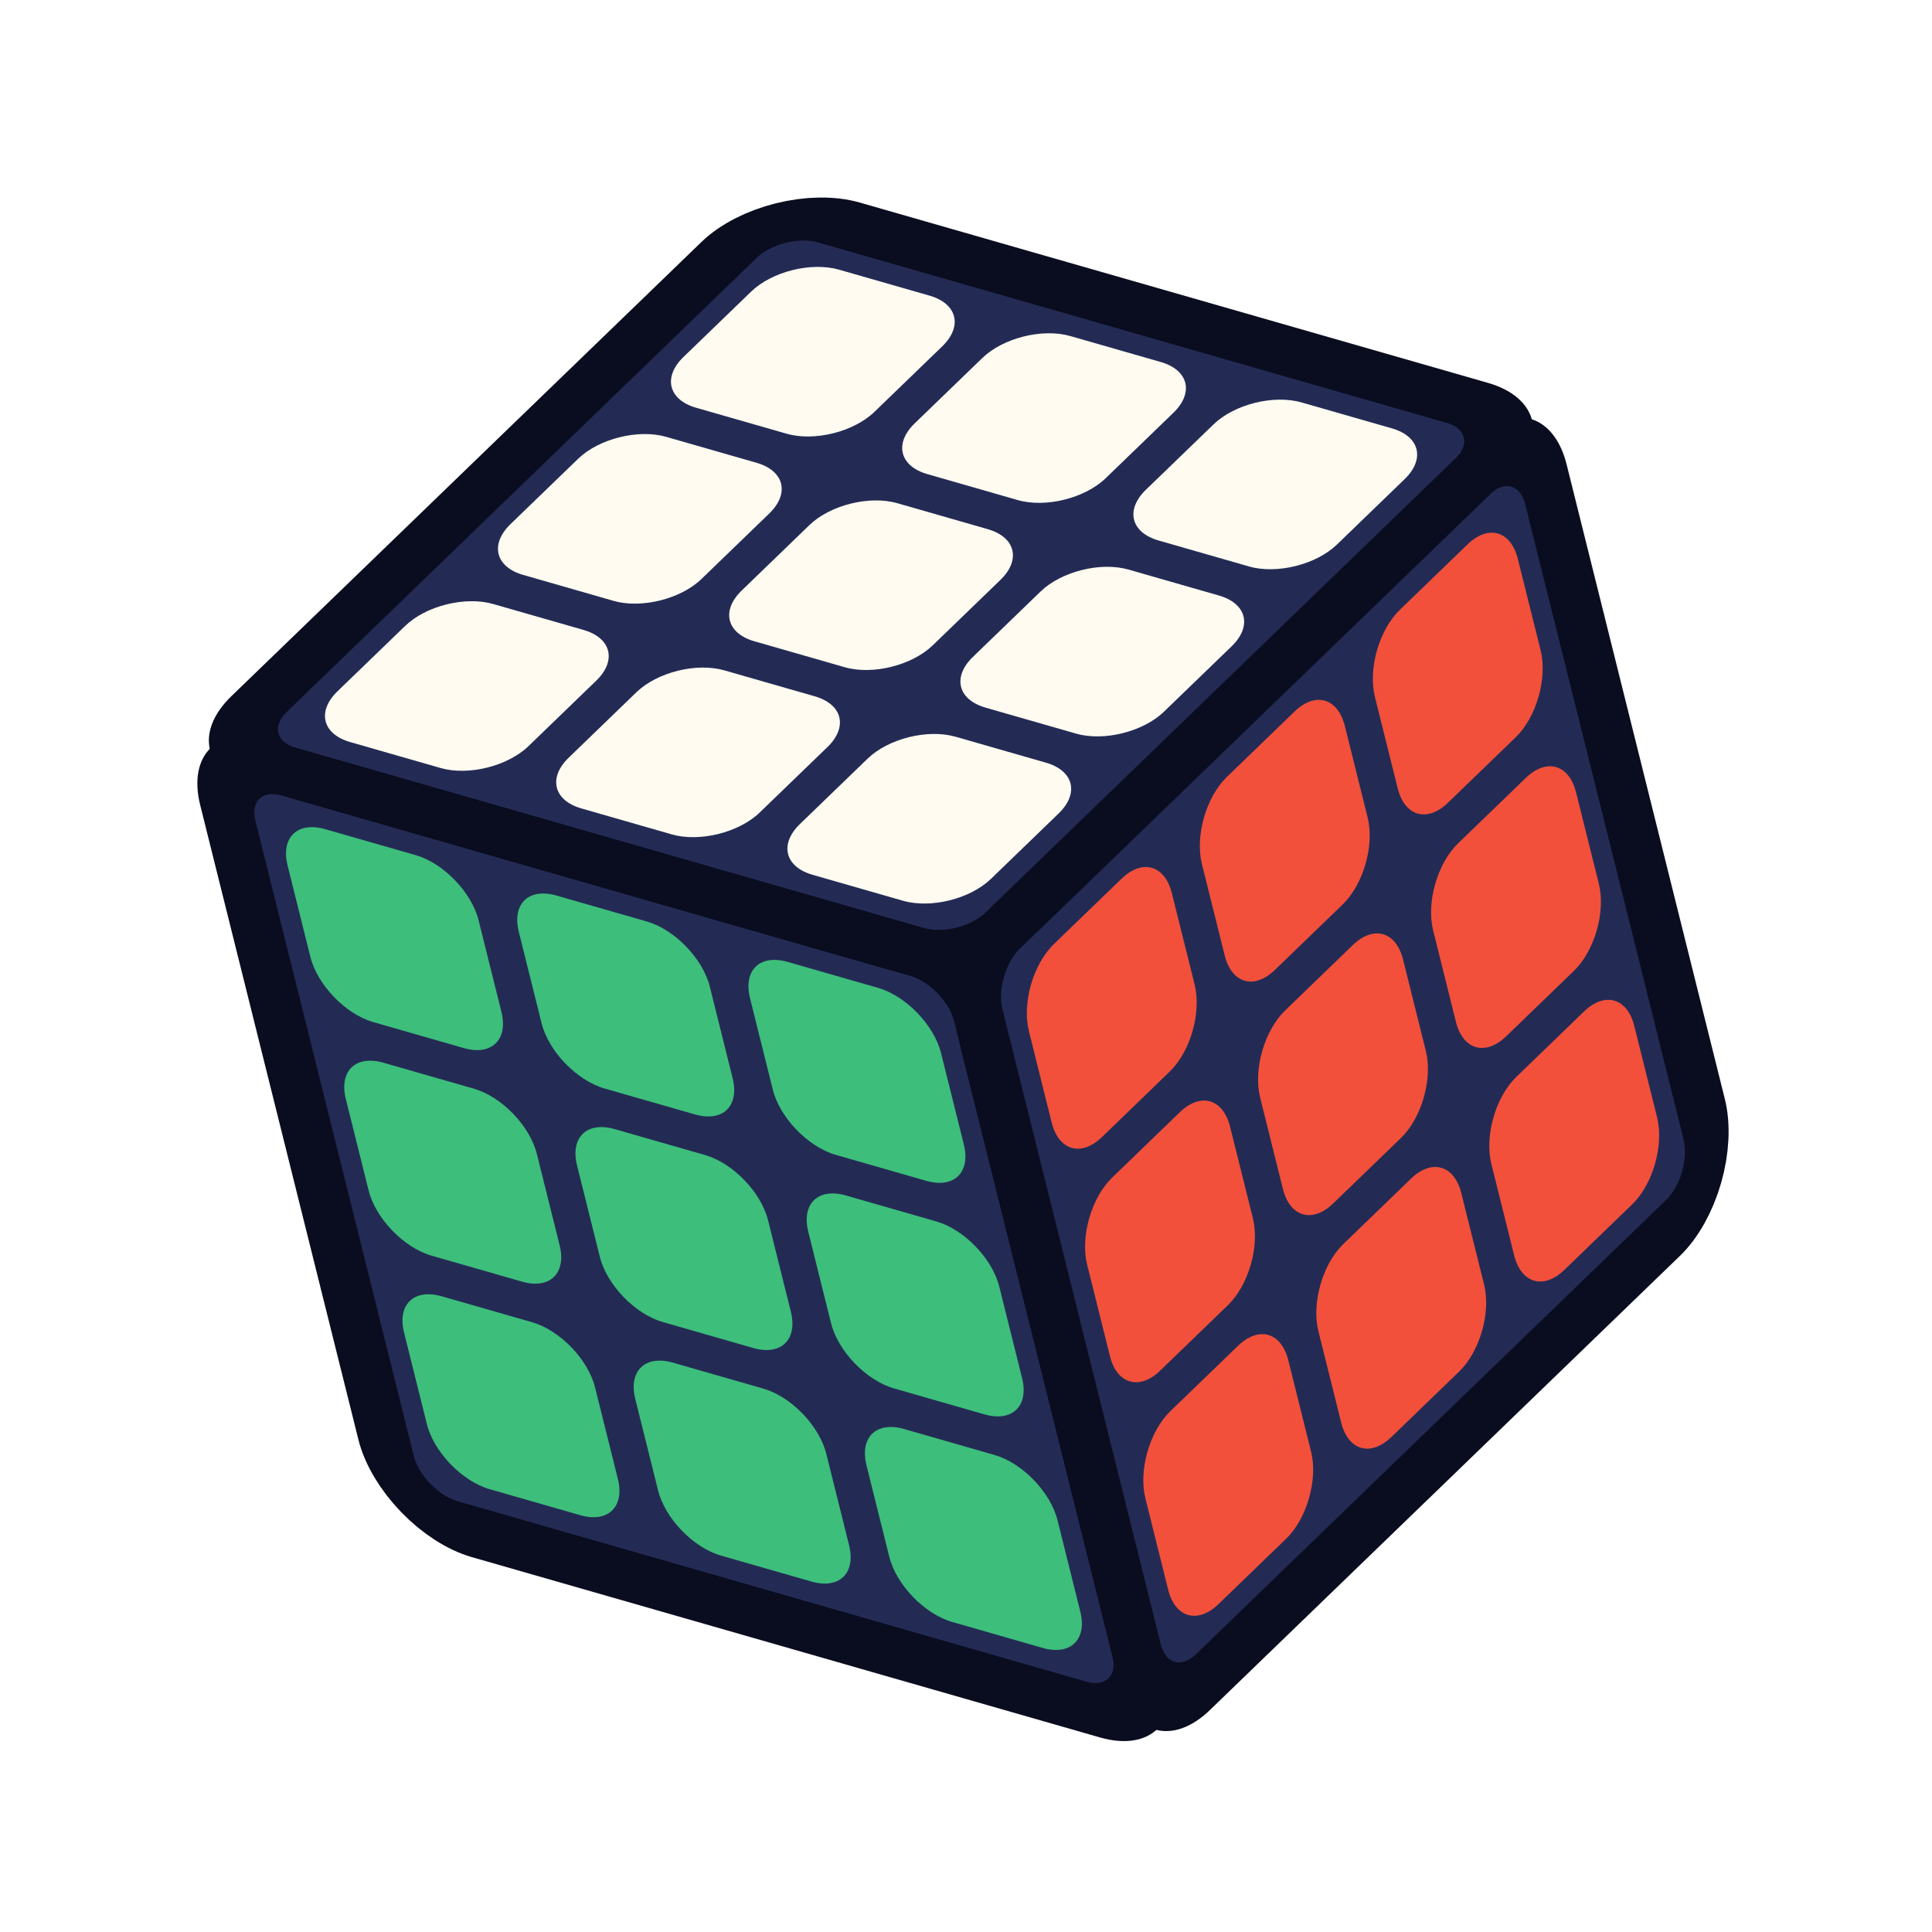
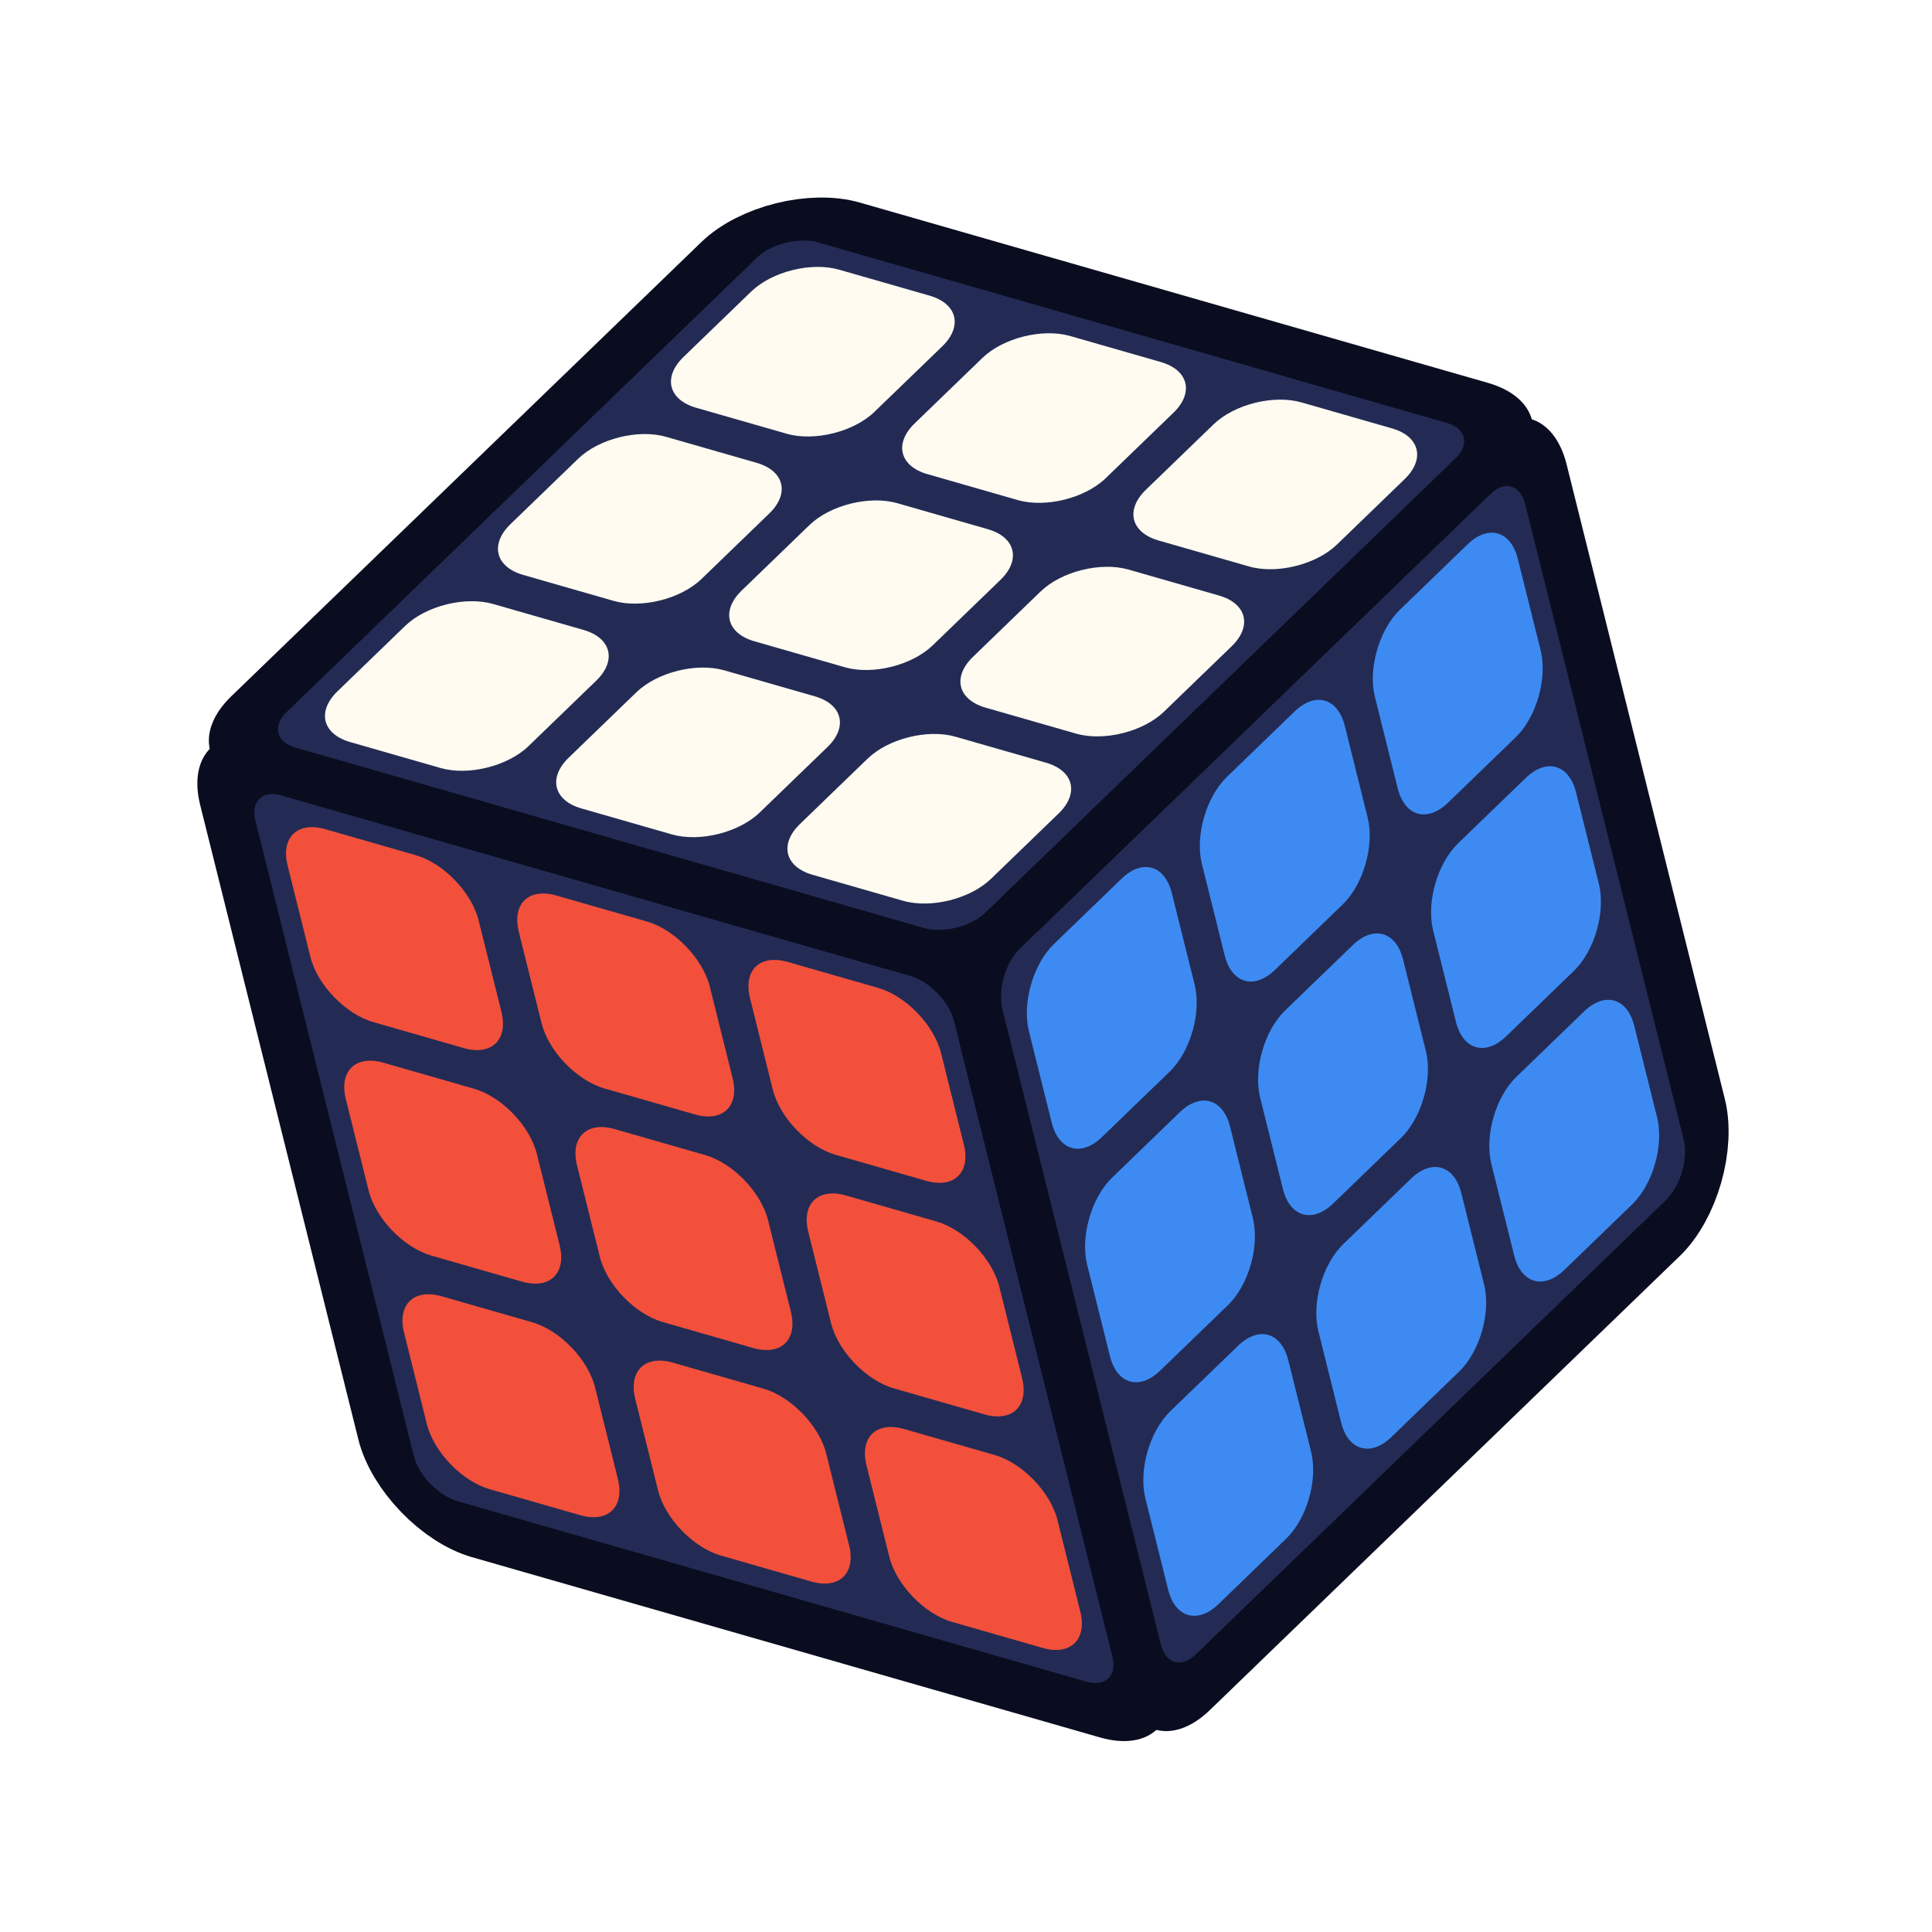
<svg xmlns="http://www.w3.org/2000/svg" viewBox="0 0 64 64">
  <defs>
    <g id="face">
      <rect width="30" height="30" rx="2.5" fill="#232B55" stroke="#0A0D1F" stroke-width="2.2" stroke-linejoin="round" />
      <g fill="currentColor">
        <rect x="2" y="2" width="7.6" height="7.6" rx="2" />
        <rect x="11.2" y="2" width="7.6" height="7.6" rx="2" />
        <rect x="20.4" y="2" width="7.6" height="7.6" rx="2" />
        <rect x="2" y="11.2" width="7.6" height="7.6" rx="2" />
        <rect x="11.2" y="11.2" width="7.6" height="7.6" rx="2" />
        <rect x="20.4" y="11.2" width="7.6" height="7.6" rx="2" />
        <rect x="2" y="20.4" width="7.6" height="7.6" rx="2" />
        <rect x="11.2" y="20.4" width="7.6" height="7.6" rx="2" />
        <rect x="20.4" y="20.4" width="7.6" height="7.6" rx="2" />
      </g>
    </g>
  </defs>
  <g transform="rotate(-14 32 32)">
-     <use href="#face" color="#3DBE7B" transform="matrix(0.75 0.4333 0 0.8667 9.5 19)" />
-     <use href="#face" color="#F2503B" transform="matrix(0.75 -0.4333 0 0.8667 32 32)" />
+     <use href="#face" color="#F2503B" transform="matrix(0.75 0.4333 0 0.8667 9.5 19)" />
+     <use href="#face" color="#3D8BF2" transform="matrix(0.75 -0.4333 0 0.8667 32 32)" />
    <use href="#face" color="#FFFBF0" transform="matrix(0.75 -0.4333 0.75 0.4333 9.5 19)" />
  </g>
</svg>
